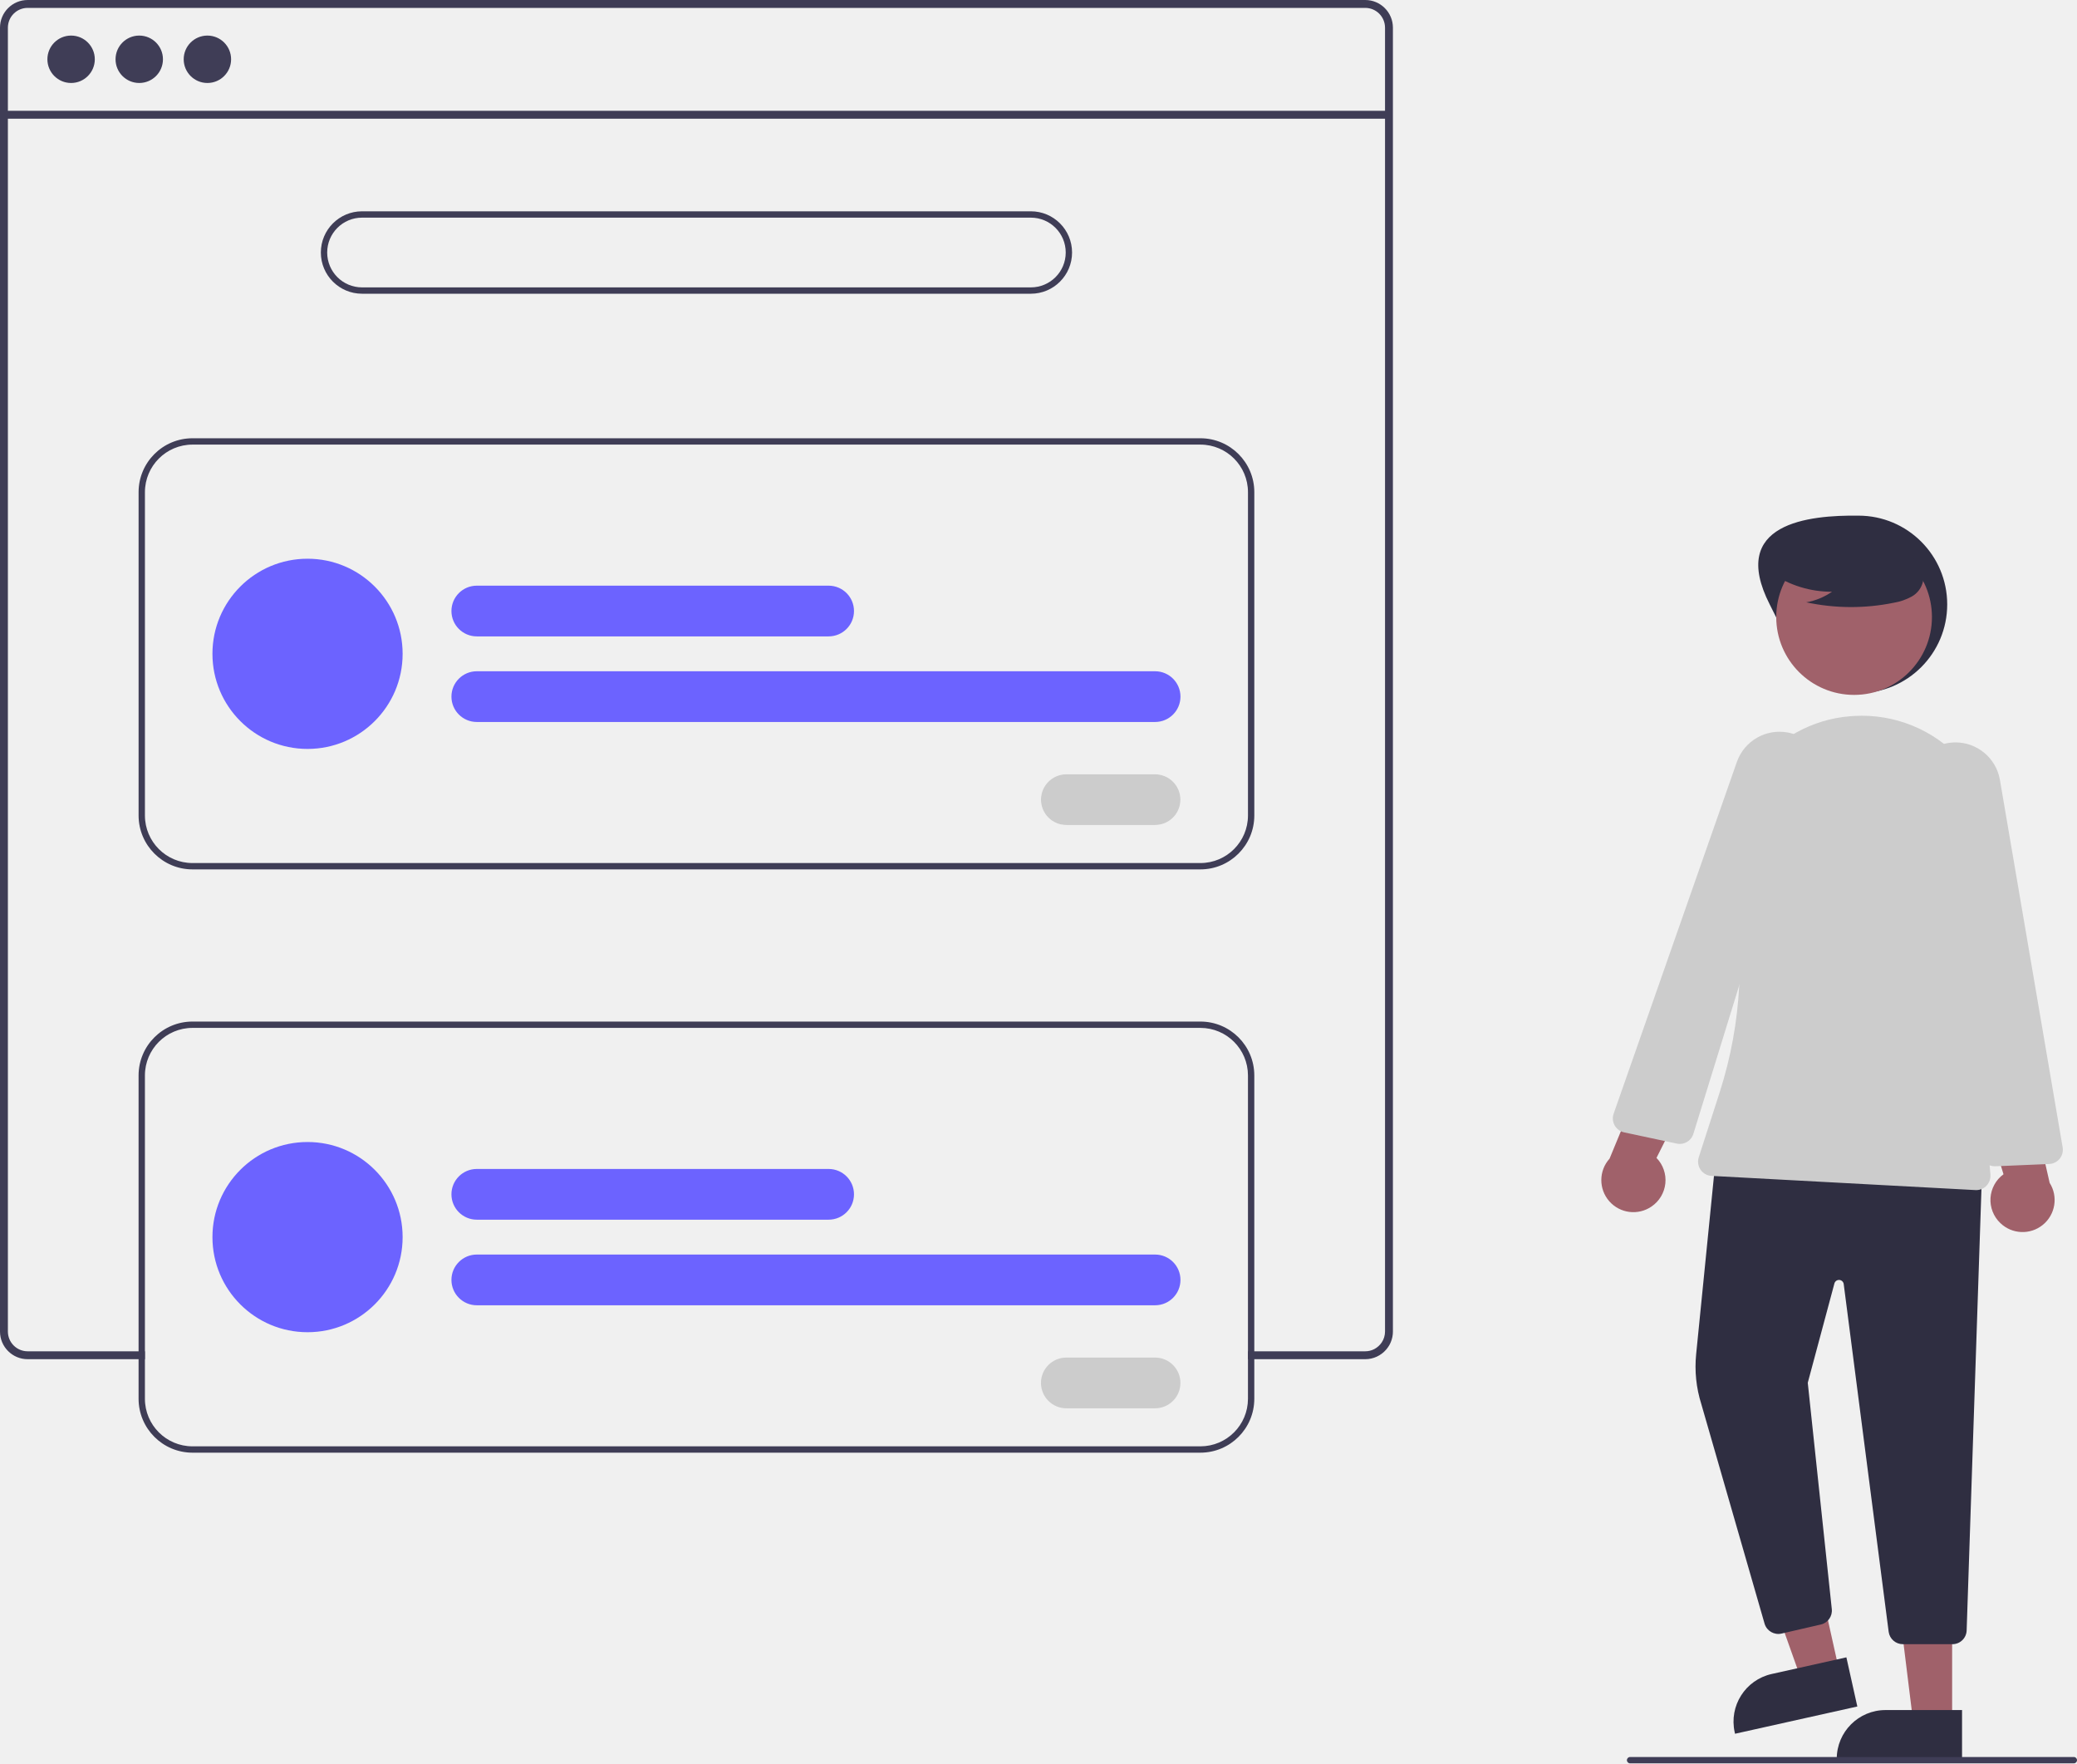
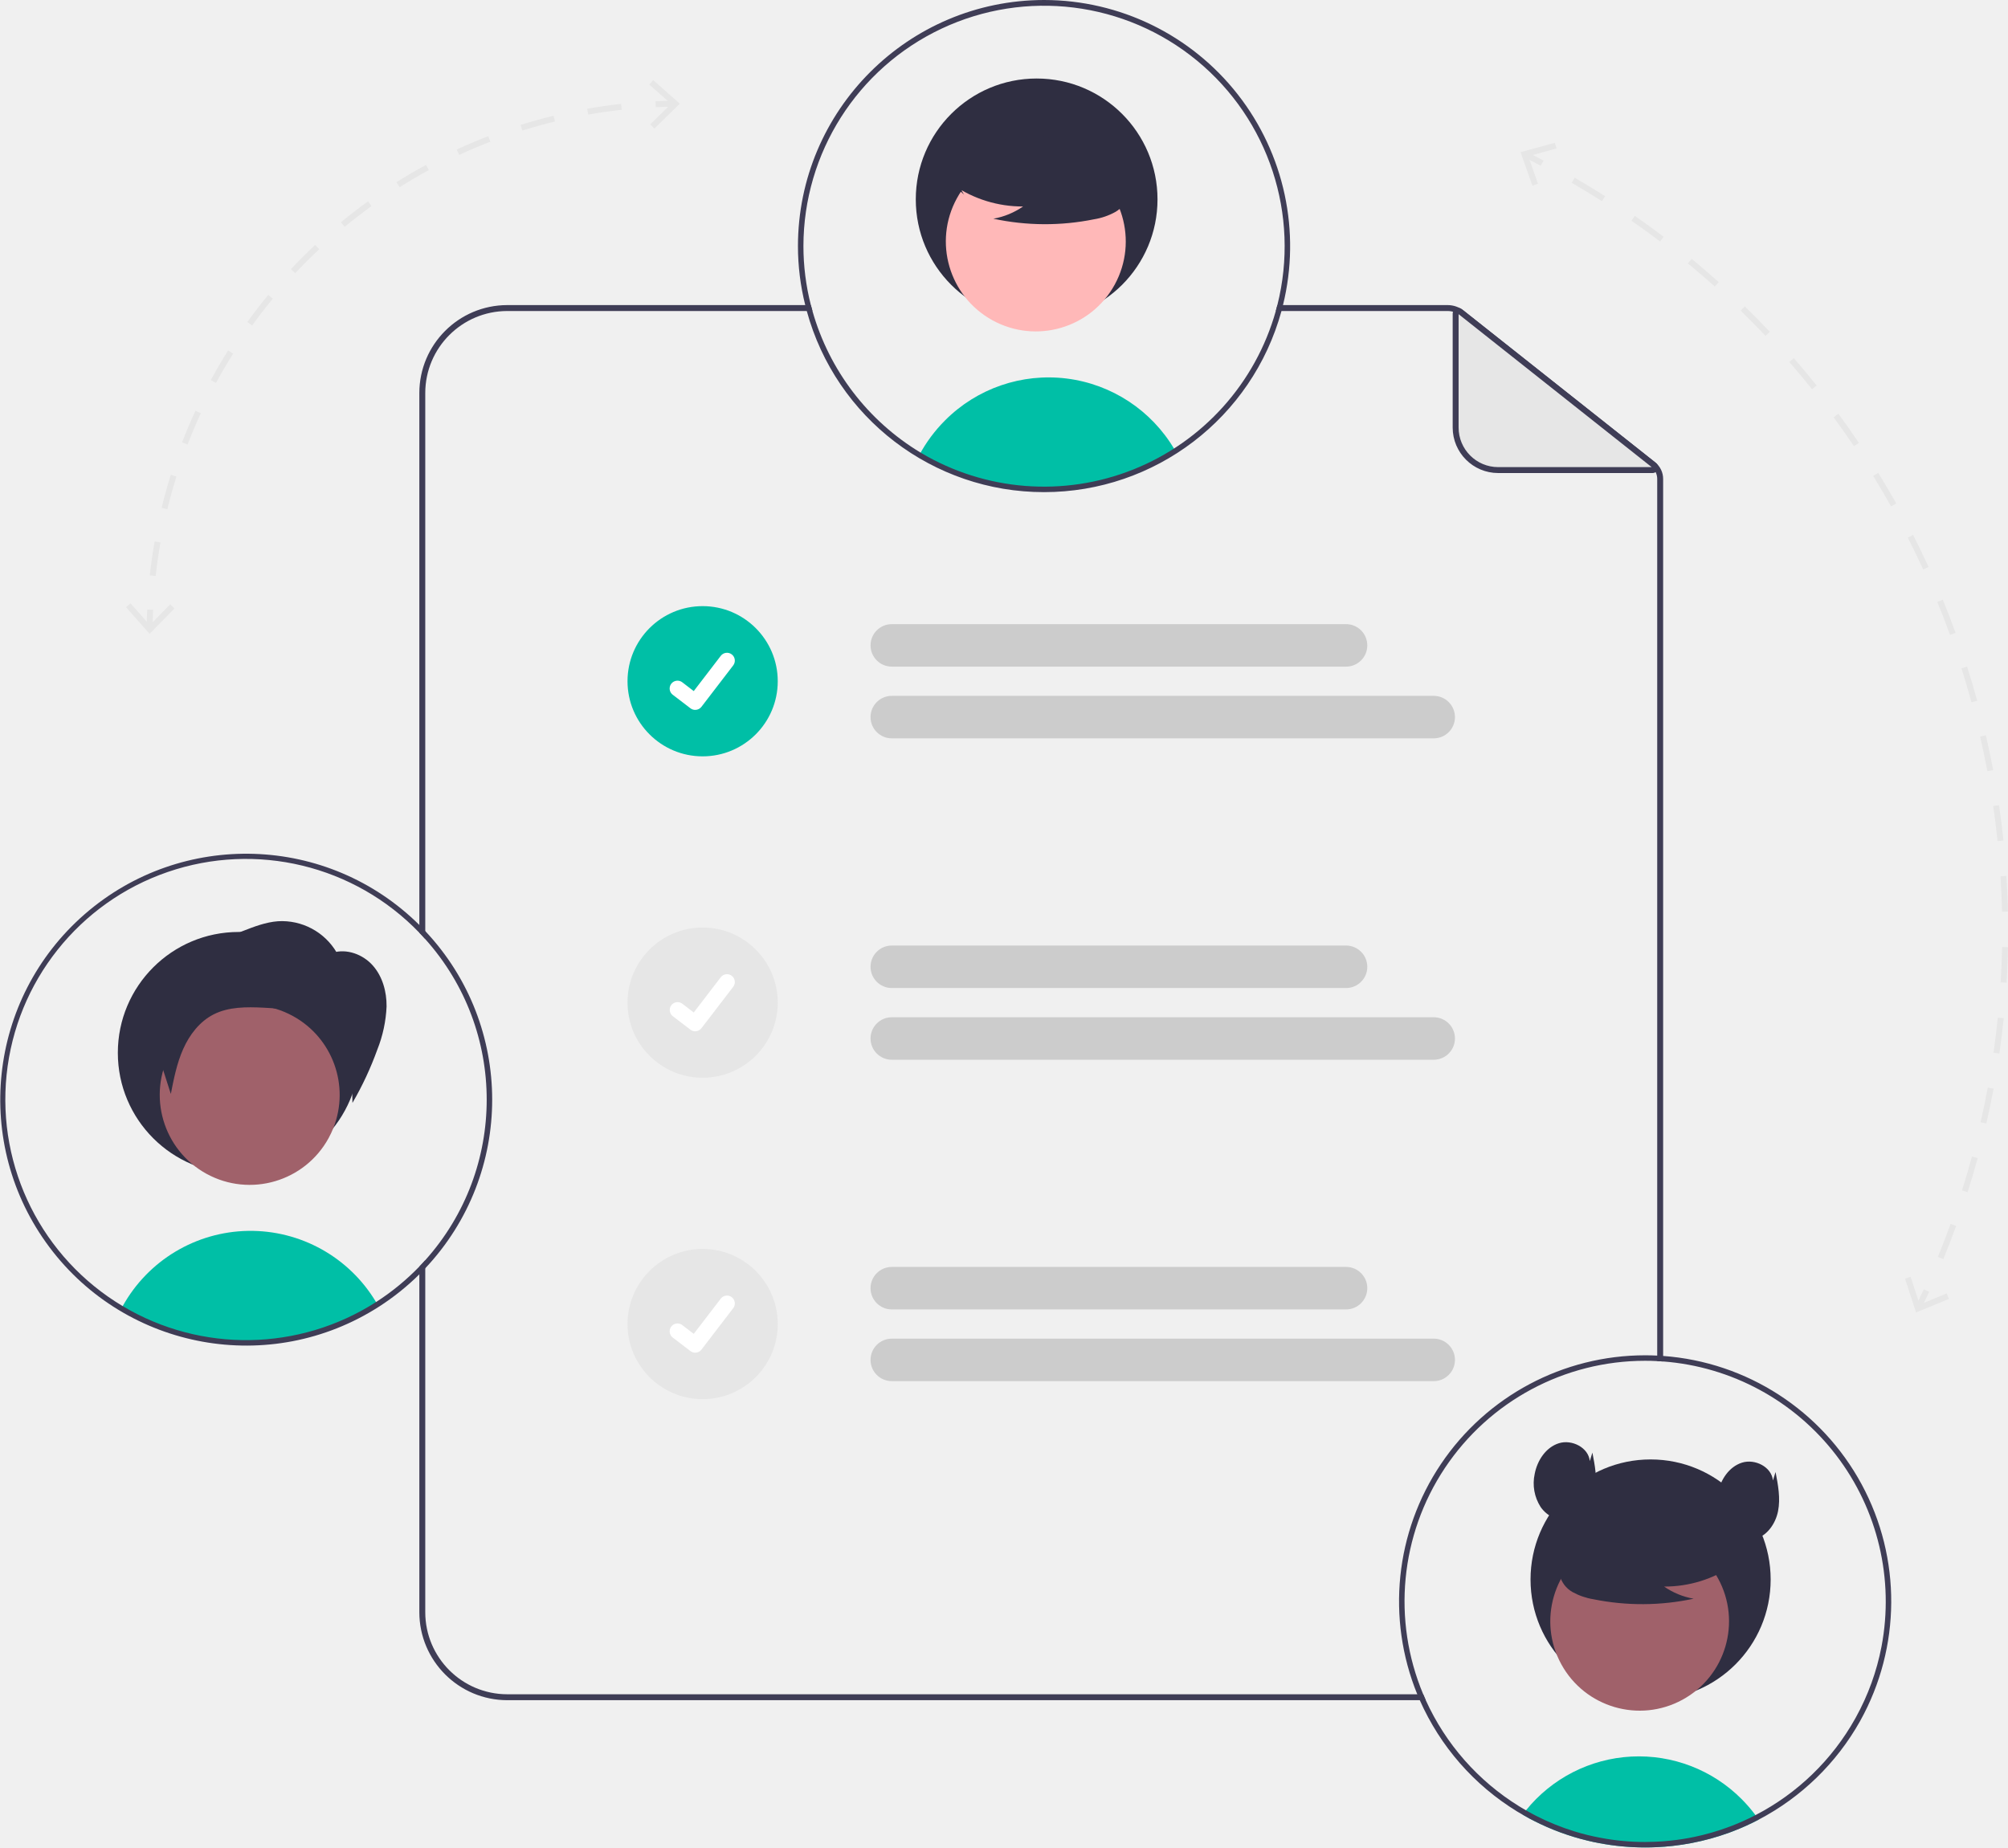
- <svg xmlns="http://www.w3.org/2000/svg" id="b6f9fa20-f559-433f-8a1e-35a1783b27e2" data-name="Layer 1" width="655.272" height="556.25" viewBox="0 0 655.272 556.25">
-   <path d="M830.688,362.537c7.011,13.784,12.536,28,28,28a28,28,0,0,0,0-56C842.972,334.34,817.639,336.881,830.688,362.537Z" transform="translate(-272.3641 -171.875)" fill="#2f2e41" />
-   <polygon points="580.332 527.399 568.366 530.065 552.386 485.179 570.047 481.243 580.332 527.399" fill="#a0616a" />
-   <path d="M858.333,710.193l-38.584,8.598-.109-.488a15.386,15.386,0,0,1,11.671-18.365l.001-0,23.566-5.251Z" transform="translate(-272.3641 -171.875)" fill="#2f2e41" />
-   <polygon points="615.88 543.442 603.62 543.442 597.787 496.154 615.882 496.155 615.88 543.442" fill="#a0616a" />
-   <path d="M891.37,727.202l-39.531-.001v-.5a15.386,15.386,0,0,1,15.386-15.386h.001l24.144.001Z" transform="translate(-272.3641 -171.875)" fill="#2f2e41" />
-   <path d="M888.325,690.537H872.678a4.517,4.517,0,0,1-4.458-3.891l-14.184-109.717a1.5,1.5,0,0,0-2.935-.185l-8.406,31.329,7.577,71.352a4.496,4.496,0,0,1-3.458,4.903l-12.412,2.864a4.522,4.522,0,0,1-5.303-3.031l-19.988-69.366a39.109,39.109,0,0,1-1.627-15.747l6.253-62.534.474.023,83.493,4.023-4.882,145.633A4.483,4.483,0,0,1,888.325,690.537Z" transform="translate(-272.3641 -171.875)" fill="#2f2e41" />
-   <circle cx="584.946" cy="194.646" r="24.561" fill="#a0616a" />
-   <path d="M895.835,547.296c-.081,0-.162-.002-.243-.007l-83.246-4.476a4.499,4.499,0,0,1-4.042-5.872l6.589-20.459a132.358,132.358,0,0,0,3.497-67.876,42.362,42.362,0,0,1,7.525-34.145,41.734,41.734,0,0,1,30.16-16.646h0q.612-.048,1.227-.086a42.172,42.172,0,0,1,44.194,48.351l-5.804,38.973,4.627,57.382a4.5,4.5,0,0,1-4.484,4.861Z" transform="translate(-272.3641 -171.875)" fill="#ccc" />
-   <path d="M793.399,552.476a10.056,10.056,0,0,0,1.57-15.339l16.028-31.939L792.556,507.382l-12.394,29.995a10.11,10.11,0,0,0,13.236,15.1Z" transform="translate(-272.3641 -171.875)" fill="#a0616a" />
-   <path d="M903.434,557.681a10.056,10.056,0,0,1,1.015-15.386l-10.466-34.168,17.817,5.235,7.207,31.644a10.11,10.11,0,0,1-15.573,12.675Z" transform="translate(-272.3641 -171.875)" fill="#a0616a" />
-   <path d="M901.701,539.782a4.477,4.477,0,0,1-4.455-3.909l-8.328-62.823-13.286-49.093a14.188,14.188,0,0,1,13.347-17.889h0a14.244,14.244,0,0,1,14.334,11.796L923.108,533.808a4.501,4.501,0,0,1-4.246,5.253l-16.965.717C901.832,539.78,901.766,539.782,901.701,539.782Z" transform="translate(-272.3641 -171.875)" fill="#ccc" />
-   <path d="M802.322,532.726a4.6,4.6,0,0,1-.958-.102l-16.606-3.541a4.5,4.5,0,0,1-3.308-5.889L820.342,412.189a14.265,14.265,0,0,1,16.104-9.235h0a14.189,14.189,0,0,1,10.17,19.868l-21.327,46.243-18.686,60.487A4.474,4.474,0,0,1,802.322,532.726Z" transform="translate(-272.3641 -171.875)" fill="#ccc" />
-   <path d="M831.247,352.64A33.405,33.405,0,0,0,850.338,358.54a20.471,20.471,0,0,1-8.114,3.338,67.359,67.359,0,0,0,27.514.155,17.807,17.807,0,0,0,5.76-1.978,7.289,7.289,0,0,0,3.555-4.755c.604-3.449-2.083-6.582-4.876-8.693a35.967,35.967,0,0,0-30.224-6.04c-3.376.873-6.759,2.347-8.951,5.059s-2.843,6.891-.753,9.684Z" transform="translate(-272.3641 -171.875)" fill="#2f2e41" />
-   <path d="M703.084,171.875h-422a8.728,8.728,0,0,0-8.72,8.72v411.32a8.728,8.728,0,0,0,8.72,8.72h37v-2.49h-37a6.237,6.237,0,0,1-6.23-6.23V180.595a6.237,6.237,0,0,1,6.23-6.23h422a6.24,6.24,0,0,1,6.24,6.23v411.32a6.179,6.179,0,0,1-1.03,3.42,6.446,6.446,0,0,1-2.36,2.12,6.186,6.186,0,0,1-2.85.69h-37v2.49h37a8.712,8.712,0,0,0,6.63-3.06,1.946,1.946,0,0,0,.19-.24,8.153,8.153,0,0,0,1.25-2.11,8.499,8.499,0,0,0,.66-3.31V180.595A8.73,8.73,0,0,0,703.084,171.875Z" transform="translate(-272.3641 -171.875)" fill="#3f3d56" />
-   <rect x="1.242" y="34.953" width="436.957" height="2.493" fill="#3f3d56" />
-   <circle cx="22.431" cy="18.7" r="7.478" fill="#3f3d56" />
-   <circle cx="43.932" cy="18.7" r="7.478" fill="#3f3d56" />
-   <circle cx="65.432" cy="18.7" r="7.478" fill="#3f3d56" />
-   <path d="M597.589,264.531h-211a13,13,0,0,1,0-26h211a13,13,0,0,1,0,26Zm-211-24a11,11,0,0,0,0,22h211a11,11,0,0,0,0-22Z" transform="translate(-272.3641 -171.875)" fill="#3f3d56" />
-   <path d="M651.088,446.125h-318a17.019,17.019,0,0,1-17-17v-102a17.019,17.019,0,0,1,17-17h318a17.019,17.019,0,0,1,17,17v102A17.019,17.019,0,0,1,651.088,446.125Zm-318-134a15.017,15.017,0,0,0-15,15v102a15.017,15.017,0,0,0,15,15h318a15.017,15.017,0,0,0,15-15v-102a15.017,15.017,0,0,0-15-15Z" transform="translate(-272.3641 -171.875)" fill="#3f3d56" />
-   <path d="M533.789,372.625h-111a8,8,0,1,1,0-16h111a8,8,0,0,1,0,16Z" transform="translate(-272.3641 -171.875)" fill="#6c63ff" />
-   <path d="M636.789,399.625h-214a8,8,0,1,1,0-16h214a8,8,0,0,1,0,16Z" transform="translate(-272.3641 -171.875)" fill="#6c63ff" />
-   <circle cx="97.024" cy="206.25" r="30" fill="#6c63ff" />
-   <path d="M636.778,432.125h-28a8,8,0,1,1,0-16h28a8,8,0,0,1,0,16Z" transform="translate(-272.3641 -171.875)" fill="#fff" />
-   <path d="M636.778,432.125h-28a8,8,0,1,1,0-16h28a8,8,0,0,1,0,16Z" transform="translate(-272.3641 -171.875)" fill="#ccc" />
-   <path d="M651.084,494.125h-318a17.024,17.024,0,0,0-17,17v102a17.024,17.024,0,0,0,17,17h318a17.018,17.018,0,0,0,17-17v-102A17.018,17.018,0,0,0,651.084,494.125Zm15,119a15.012,15.012,0,0,1-15,15h-318a15.018,15.018,0,0,1-15-15v-102a15.018,15.018,0,0,1,15-15h318a15.012,15.012,0,0,1,15,15Z" transform="translate(-272.3641 -171.875)" fill="#3f3d56" />
-   <path d="M533.789,556.625h-111a8,8,0,1,1,0-16h111a8,8,0,0,1,0,16Z" transform="translate(-272.3641 -171.875)" fill="#6c63ff" />
-   <path d="M636.789,583.625h-214a8,8,0,1,1,0-16h214a8,8,0,0,1,0,16Z" transform="translate(-272.3641 -171.875)" fill="#6c63ff" />
-   <circle cx="97.024" cy="390.25" r="30" fill="#6c63ff" />
-   <path d="M636.778,616.125h-28a8,8,0,1,1,0-16h28a8,8,0,0,1,0,16Z" transform="translate(-272.3641 -171.875)" fill="#ccc" />
-   <path d="M926.636,728.125h-140a1,1,0,0,1,0-2h140a1,1,0,1,1,0,2Z" transform="translate(-272.3641 -171.875)" fill="#3f3d56" />
+ <svg xmlns="http://www.w3.org/2000/svg" id="aba92bf9-15c7-4666-a277-8a6e60b3ba94" data-name="Layer 1" width="677.858" height="623.712" viewBox="0 0 677.858 623.712">
+   <path d="M741.511,710.144H432.321a27.721,27.721,0,0,1-27.69-27.7v-118.85c-.64.73-1.31,1.45-2,2.15v116.7a29.727,29.727,0,0,0,29.69,29.7H742.381C742.081,711.484,741.791,710.814,741.511,710.144Zm-336.88-439.3a27.721,27.721,0,0,1,27.69-27.7h103.02c-.19-.67-.37-1.33-.54-2h-102.48a29.727,29.727,0,0,0-29.69,29.7v182.2c.69.7,1.35,1.42,2,2.15Zm415.16,23.36-64.6-51.17a8.733,8.733,0,0,0-5.42-1.89H692.281c-.16.67-.34,1.34-.53,2h58.02a6.796,6.796,0,0,1,4.18,1.45l64.6,51.18a5.146,5.146,0,0,1,1.96,4.06v297.83c.67.02,1.34.07,2,.12v-297.95A7.137,7.137,0,0,0,819.791,294.204Z" transform="translate(-261.0712 -138.1442)" fill="#3f3d56" />
+   <path d="M818.938,296.846H766.812a14.348,14.348,0,0,1-14.348-14.348V243.999a.897.897,0,0,1,1.454-.703l65.577,51.951A.897.897,0,0,1,818.938,296.846Z" transform="translate(-261.0712 -138.1442)" fill="#e6e6e6" />
+   <path d="M818.938,297.846H766.812a15.366,15.366,0,0,1-15.348-15.348v-38.499a1.897,1.897,0,0,1,3.074-1.487l65.577,51.951a1.896,1.896,0,0,1-1.178,3.383Zm0-2v0Zm-65.474-51.634V282.498a13.363,13.363,0,0,0,13.348,13.348H818.641Z" transform="translate(-261.0712 -138.1442)" fill="#3f3d56" />
+   <path d="M715.466,363.205H562.122a7.174,7.174,0,1,1,0-14.348H715.466a7.174,7.174,0,0,1,0,14.348Z" transform="translate(-261.0712 -138.1442)" fill="#ccc" />
+   <path d="M745.059,387.418H562.122a7.174,7.174,0,1,1,0-14.348h182.937a7.174,7.174,0,1,1,0,14.348Z" transform="translate(-261.0712 -138.1442)" fill="#ccc" />
+   <path d="M715.466,471.712H562.122a7.174,7.174,0,0,1,0-14.348H715.466a7.174,7.174,0,0,1,0,14.348Z" transform="translate(-261.0712 -138.1442)" fill="#ccc" />
+   <path d="M745.059,495.924H562.122a7.174,7.174,0,1,1,0-14.348h182.937a7.174,7.174,0,1,1,0,14.348Z" transform="translate(-261.0712 -138.1442)" fill="#ccc" />
+   <path d="M715.466,580.219H562.122a7.174,7.174,0,1,1,0-14.348H715.466a7.174,7.174,0,0,1,0,14.348Z" transform="translate(-261.0712 -138.1442)" fill="#ccc" />
+   <path d="M745.059,604.431H562.122a7.174,7.174,0,1,1,0-14.348h182.937a7.174,7.174,0,1,1,0,14.348Z" transform="translate(-261.0712 -138.1442)" fill="#ccc" />
+   <circle id="a4ecd73b-08d8-48cc-a4e8-61145e733de3" data-name="Ellipse 44" cx="237.194" cy="229.993" r="25.356" fill="#00bfa6" />
+   <path id="e1436a23-a259-49e2-b8fe-799bdd526759" data-name="Path 395" d="M495.753,377.81a2.63,2.63,0,0,1-1.582-.526l-.028-.021-5.959-4.558a2.648,2.648,0,1,1,3.222-4.203l3.86,2.96,9.121-11.899a2.647,2.647,0,0,1,3.711-.49l.001.001-.057.079.058-.079a2.65,2.65,0,0,1,.49,3.712l-10.728,13.99a2.649,2.649,0,0,1-2.106,1.033Z" transform="translate(-261.0712 -138.1442)" fill="#fff" />
+   <circle id="be8a52d2-63f9-435f-813d-f0401f75b826" data-name="Ellipse 44" cx="237.194" cy="338.5" r="25.356" fill="#e6e6e6" />
+   <path id="e3c7ab69-76f6-4704-bab0-1a6933653e72" data-name="Path 395" d="M495.753,486.317a2.63,2.63,0,0,1-1.582-.526l-.028-.021-5.959-4.558a2.648,2.648,0,0,1,3.222-4.203l3.86,2.96,9.121-11.899a2.647,2.647,0,0,1,3.711-.49l.001.001-.057.079.058-.079a2.65,2.65,0,0,1,.49,3.712l-10.728,13.99a2.649,2.649,0,0,1-2.106,1.033Z" transform="translate(-261.0712 -138.1442)" fill="#fff" />
+   <circle id="fc7f6027-3824-4a0f-8274-ead5998d3b8e" data-name="Ellipse 44" cx="237.194" cy="447.007" r="25.356" fill="#e6e6e6" />
+   <path id="a068fab7-b499-433d-8534-b02b75008e19" data-name="Path 395" d="M495.753,594.823a2.63,2.63,0,0,1-1.582-.526l-.028-.021-5.959-4.558a2.648,2.648,0,1,1,3.222-4.203l3.86,2.96,9.121-11.899a2.647,2.647,0,0,1,3.711-.49l.001.001-.057.079.058-.079a2.65,2.65,0,0,1,.49,3.712l-10.728,13.99a2.649,2.649,0,0,1-2.106,1.033Z" transform="translate(-261.0712 -138.1442)" fill="#fff" />
+   <path d="M854.768,752.469q-2.146,1.121-4.366,2.123-2.021.914-4.107,1.717c-.508.194-1.024.388-1.541.582a82.638,82.638,0,0,1-12.553,3.461q-3.171.623-6.424.978-2.686.305-5.427.434c-1.302.065-2.603.092-3.914.092a82.927,82.927,0,0,1-15.47-1.449c-1.33-.24-2.631-.526-3.932-.84a81.945,81.945,0,0,1-18.156-6.701c-.517-.258-1.034-.535-1.551-.803-.766-.406-1.513-.831-2.261-1.274.36-.498.748-.988,1.144-1.468a48.953,48.953,0,0,1,72.8-3.784,50.098,50.098,0,0,1,4.671,5.409C854.057,751.444,854.417,751.952,854.768,752.469Z" transform="translate(-261.0712 -138.1442)" fill="#00bfa6" />
+   <circle cx="557.205" cy="533.248" r="40.53" fill="#2f2e41" />
+   <circle cx="814.587" cy="685.51" r="30.166" transform="translate(-490.0586 336.5842) rotate(-28.66306)" fill="#a0616a" />
+   <path d="M846.284,666.536a41.028,41.028,0,0,1-23.447,7.246,25.142,25.142,0,0,0,9.965,4.1,82.729,82.729,0,0,1-33.792.19,21.871,21.871,0,0,1-7.074-2.43,8.953,8.953,0,0,1-4.366-5.84c-.741-4.235,2.559-8.083,5.989-10.677a44.175,44.175,0,0,1,37.121-7.418c4.147,1.072,8.301,2.883,10.994,6.213s3.491,8.464.925,11.893Z" transform="translate(-261.0712 -138.1442)" fill="#2f2e41" />
+   <path d="M822.511,595.924c-.66-.05-1.33-.09-2-.12-1.35-.07-2.71-.1-4.08-.1a83.072,83.072,0,0,0-76.92,114.44c.27.67.55,1.34.85,2a83.673,83.673,0,0,0,32.84,37.56l.53.31c.45.27.89.53,1.33.77.75.45,1.5.87,2.26,1.28.52.27,1.04.54,1.55.8a81.774,81.774,0,0,0,18.16,6.7c1.3.32,2.6.6,3.93.84a82.963,82.963,0,0,0,15.47,1.45c1.31,0,2.61-.03,3.92-.09,1.82-.08,3.63-.23,5.42-.43q3.255-.36,6.43-.98a83.313,83.313,0,0,0,12.55-3.46c.52-.2,1.04-.39,1.54-.59,1.4-.53,2.76-1.1,4.11-1.71q2.22-1.005,4.37-2.13a83.876,83.876,0,0,0,34.19-33.2,2.432,2.432,0,0,1,.12-.22,83.047,83.047,0,0,0-66.57-123.12Zm73.72,98.1a80.758,80.758,0,0,1-8.67,23.94c-.07.13-.14.26-.21.38a81.377,81.377,0,0,1-33.67,32.6q-2.13,1.11-4.31,2.08c-1.21.54-2.45,1.06-3.7,1.54-.52.2-1.06.41-1.59.59a79.042,79.042,0,0,1-10.83,3.1,76.825,76.825,0,0,1-8.26,1.3c-1.71.19-3.44.32-5.19.38-1.12.05-2.24.08-3.37.08a80.389,80.389,0,0,1-14.97-1.4,77.371,77.371,0,0,1-8.89-2.18,81.139,81.139,0,0,1-12.91-5.23c-.48-.25-.96-.5-1.43-.76-.68-.36-1.36-.73-2.02-1.12-.5-.28-1-.58-1.49-.87-.29-.17-.57-.34-.86-.52a81.776,81.776,0,0,1-31.48-35.79c-.3-.66-.59-1.33-.87-2a81.226,81.226,0,0,1,74.92-112.59c1.37,0,2.73.03,4.08.11.67.02,1.34.07,2,.12a81.293,81.293,0,0,1,73.72,96.24Z" transform="translate(-261.0712 -138.1442)" fill="#3f3d56" />
+   <path d="M797.751,631.421c-.436-4.586-6.054-7.409-10.447-6.024s-7.277,5.809-8.149,10.332a14.821,14.821,0,0,0,1.999,11.189c2.221,3.196,6.301,5.19,10.107,4.379,4.345-.926,7.355-5.169,8.216-9.527s.006-8.851-.848-13.211Z" transform="translate(-261.0712 -138.1442)" fill="#2f2e41" />
+   <path d="M859.578,637.972c-.436-4.586-6.054-7.409-10.447-6.024s-7.277,5.809-8.149,10.332a14.821,14.821,0,0,0,1.999,11.189c2.221,3.196,6.301,5.19,10.107,4.379,4.345-.926,7.355-5.169,8.216-9.527s.006-8.851-.848-13.211Z" transform="translate(-261.0712 -138.1442)" fill="#2f2e41" />
+   <path d="M657.851,290.39a82.214,82.214,0,0,1-86.443,1.375,49.963,49.963,0,0,1,8.677-11.676,49.321,49.321,0,0,1,77.452,9.756C657.639,290.021,657.75,290.205,657.851,290.39Z" transform="translate(-261.0712 -138.1442)" fill="#00bfa6" />
+   <circle cx="349.95" cy="67.306" r="40.8" fill="#2f2e41" />
+   <circle cx="610.735" cy="219.663" r="30.366" transform="translate(-136.0256 512.0468) rotate(-61.33679)" fill="#ffb8b8" />
+   <path d="M582.827,200.562a41.3,41.3,0,0,0,23.603,7.294,25.309,25.309,0,0,1-10.031,4.127,83.279,83.279,0,0,0,34.017.191,22.016,22.016,0,0,0,7.121-2.446,9.012,9.012,0,0,0,4.396-5.878c.746-4.264-2.576-8.137-6.028-10.748a44.468,44.468,0,0,0-37.368-7.467c-4.174,1.079-8.356,2.902-11.067,6.254s-3.514,8.52-.931,11.972Z" transform="translate(-261.0712 -138.1442)" fill="#2f2e41" />
+   <path d="M613.521,138.144a83.173,83.173,0,0,0-83.08,83.07,82.299,82.299,0,0,0,2.46,19.93c.17.67.34,1.34.52,2a82.987,82.987,0,0,0,80.1,61.15,83.104,83.104,0,0,0,80.15-61.15c.18-.67.35-1.33.51-2a83.128,83.128,0,0,0-80.66-103Zm78.76,103c-.16.67-.34,1.34-.53,2a81.27,81.27,0,0,1-119.87,47.83,81.81,81.81,0,0,1-36.54-47.83c-.19-.67-.37-1.33-.54-2a80.399,80.399,0,0,1-2.51-19.93,81.225,81.225,0,1,1,159.99,19.93Z" transform="translate(-261.0712 -138.1442)" fill="#3f3d56" />
+   <path d="M388.481,578.524a82.211,82.211,0,0,1-86.44,1.38c.14-.27.29-.54.45-.8a49.35,49.35,0,0,1,85.52-1.37c.06.08.11.17.16.25C388.271,578.154,388.381,578.344,388.481,578.524Z" transform="translate(-261.0712 -138.1442)" fill="#00bfa6" />
+   <path d="M382.451,493.584a40.8,40.8,0,1,1-40.8-40.8A40.606,40.606,0,0,1,382.451,493.584Z" transform="translate(-261.0712 -138.1442)" fill="#2f2e41" />
+   <path d="M373.621,518.934a31.366,31.366,0,0,1-1.61,3.43,30.369,30.369,0,0,1-41.21,12.08,30.366,30.366,0,1,1,29.13-53.29A30.375,30.375,0,0,1,373.621,518.934Z" transform="translate(-261.0712 -138.1442)" fill="#a0616a" />
+   <path d="M404.631,452.484c-.64-.7-1.31-1.39-2-2.06a83.027,83.027,0,1,0-13.65,128.88,83.684,83.684,0,0,0,13.65-10.93c.68-.67,1.35-1.35,2-2.05a83.006,83.006,0,0,0,0-113.84Zm-2,113.26a81.498,81.498,0,0,1-14.62,11.99c-.01.01-.02.01-.03.02a81.3,81.3,0,0,1-85.47,1.36c-.01,0-.01-.01-.02-.01a81.221,81.221,0,1,1,100.14-126.06c.69.7,1.35,1.42,2,2.15a81.191,81.191,0,0,1,0,108.4C403.991,564.324,403.321,565.044,402.631,565.744Z" transform="translate(-261.0712 -138.1442)" fill="#3f3d56" />
+   <path d="M374.719,459.702a21.484,21.484,0,0,0-19.809-10.54c-4.149.311-8.096,1.839-11.971,3.351l-19.705,7.686c-5.099,1.989-10.683,4.425-12.896,9.431-2.054,4.646-.521,10.012,1.03,14.849l7.372,22.993c1.01-5.165,2.036-10.381,4.178-15.189s5.528-9.24,10.211-11.643c5.118-2.626,11.151-2.571,16.897-2.295,8.138.392,16.985,1.427,22.767,7.167a23.648,23.648,0,0,1,6.001,11.719,70.541,70.541,0,0,1,1.258,13.265,109.978,109.978,0,0,0,8.399-18.005,44.549,44.549,0,0,0,3.12-14.575c.044-4.992-1.369-10.142-4.698-13.863s-8.753-5.729-13.523-4.256" transform="translate(-261.0712 -138.1442)" fill="#2f2e41" />
+   <path d="M312.584,349.987l-2-.023c.024-2,.081-4.03.171-6.032l1.998.09C312.664,346.002,312.607,348.009,312.584,349.987Z" transform="translate(-261.0712 -138.1442)" fill="#e6e6e6" />
+   <path d="M313.632,332.601l-1.988-.217c.418-3.823.964-7.678,1.625-11.459l1.97.345C314.585,325.008,314.045,328.82,313.632,332.601Zm3.942-22.536-1.944-.471c.905-3.735,1.945-7.488,3.089-11.155l1.909.596C319.497,302.661,318.469,306.373,317.574,310.065Zm6.823-21.852-1.866-.719c1.381-3.588,2.899-7.178,4.51-10.671l1.816.838C327.263,281.115,325.762,284.666,324.396,288.214Zm9.592-20.793-1.758-.953c1.831-3.377,3.798-6.741,5.846-9.998l1.693,1.064C337.744,260.755,335.799,264.081,333.988,267.421Zm12.184-19.38-1.621-1.171c2.25-3.116,4.631-6.199,7.076-9.165l1.543,1.272C350.752,241.91,348.398,244.959,346.172,248.04Zm14.56-17.659-1.458-1.368c2.628-2.801,5.382-5.554,8.186-8.185l1.368,1.459C366.055,224.889,363.331,227.612,360.733,230.381Zm16.69-15.653-1.272-1.543c2.965-2.444,6.047-4.824,9.16-7.072l1.171,1.621C383.402,209.958,380.354,212.311,377.423,214.728Zm18.546-13.391L394.904,199.644c3.253-2.045,6.613-4.009,9.987-5.839l.953,1.758C402.508,197.372,399.185,199.315,395.968,201.337Zm20.101-10.899-.838-1.816c3.485-1.608,7.069-3.123,10.651-4.503l.719,1.866C423.059,187.349,419.516,188.848,416.07,190.438Zm21.326-8.216-.597-1.909c3.666-1.146,7.418-2.187,11.154-3.094l.472,1.943C444.731,180.06,441.021,181.089,437.396,182.222Zm22.232-5.399-.345-1.97c3.78-.663,7.635-1.211,11.458-1.63l.218,1.988C467.178,175.626,463.366,176.169,459.628,176.823Z" transform="translate(-261.0712 -138.1442)" fill="#e6e6e6" />
+   <path d="M482.448,174.326l-.09-1.998c2.003-.09,4.033-.147,6.032-.171l.024,2C486.436,174.18,484.429,174.237,482.448,174.326Z" transform="translate(-261.0712 -138.1442)" fill="#e6e6e6" />
+   <polygon points="58.899 205.414 57.47 204.013 50.576 211.064 44.046 203.673 42.547 205 50.502 214 58.899 205.414" fill="#e6e6e6" />
+   <polygon points="220.914 43.399 219.513 41.97 226.564 35.076 219.173 28.546 220.5 27.047 229.5 35.002 220.914 43.399" fill="#e6e6e6" />
+   <path d="M781.197,194.101q-2.641-1.39-5.32-2.731l.895-1.788q2.698,1.35,5.357,2.749Z" transform="translate(-261.0712 -138.1442)" fill="#e6e6e6" />
+   <path d="M917.101,563.228l-1.851-.759c1.505-3.672,2.952-7.417,4.301-11.133l1.88.682C920.073,555.76,918.616,559.532,917.101,563.228Zm8.199-22.586-1.906-.605c1.199-3.777,2.335-7.628,3.377-11.448l1.929.527C927.652,532.962,926.508,536.84,925.3,540.642Zm6.324-23.183-1.95-.447c.885-3.865,1.701-7.797,2.424-11.687l1.966.366C933.337,509.608,932.516,513.567,931.625,517.459Zm4.395-23.627-1.98-.284c.563-3.922,1.052-7.908,1.453-11.848l1.99.203C937.079,485.869,936.587,489.883,936.02,493.832Zm2.433-23.911-1.997-.12c.238-3.953.397-7.966.473-11.928l2.0.038C938.853,461.9,938.692,465.941,938.453,469.921Zm.457-24.031-1.999.044q-.058-2.609-.162-5.214c-.089-2.227-.206-4.486-.347-6.715l1.996-.126c.142,2.244.259,4.518.349,6.76Q938.852,443.262,938.91,445.89Zm-3.504-23.776c-.411-3.94-.91-7.925-1.482-11.842l1.979-.289c.576,3.944,1.078,7.956,1.492,11.923Zm-3.446-23.615c-.731-3.89-1.553-7.822-2.443-11.684l1.949-.449c.896,3.889,1.724,7.847,2.46,11.765Zm-5.36-23.26c-1.047-3.824-2.186-7.676-3.386-11.449l1.906-.606c1.208,3.799,2.355,7.677,3.409,11.527Zm-7.235-22.751c-1.353-3.725-2.802-7.472-4.306-11.138l1.851-.759c1.514,3.691,2.972,7.464,4.335,11.214Zm-9.062-22.092c-1.653-3.603-3.402-7.221-5.199-10.752l1.783-.907c1.809,3.555,3.571,7.197,5.234,10.825ZM899.471,309.111c-1.94-3.455-3.979-6.919-6.059-10.293l1.703-1.049c2.095,3.397,4.147,6.885,6.101,10.364Zm-12.536-20.331c-2.218-3.287-4.533-6.573-6.883-9.765l1.611-1.185c2.366,3.214,4.697,6.522,6.93,9.832Zm-14.162-19.24c-2.482-3.097-5.061-6.181-7.664-9.168l1.508-1.314c2.621,3.007,5.217,6.113,7.717,9.231Zm-15.7-18.013c-2.729-2.882-5.554-5.744-8.396-8.507l1.394-1.434c2.861,2.782,5.705,5.664,8.453,8.566ZM839.937,234.866c-2.957-2.647-6.009-5.267-9.072-7.788l1.271-1.544c3.084,2.539,6.157,5.177,9.135,7.842Zm-18.46-15.196c-3.154-2.386-6.407-4.742-9.668-7.004l1.14-1.644c3.284,2.278,6.559,4.65,9.735,7.052Zm-19.615-13.605c-3.337-2.119-6.772-4.201-10.208-6.191l1.002-1.731c3.46,2.003,6.918,4.1,10.278,6.233Z" transform="translate(-261.0712 -138.1442)" fill="#e6e6e6" />
+   <path d="M909.75,579.716l-1.801-.869q1.303-2.699,2.545-5.412l1.818.832Q911.061,576.999,909.75,579.716Z" transform="translate(-261.0712 -138.1442)" fill="#e6e6e6" />
+   <polygon points="517.31 62.693 519.197 62.028 515.91 52.731 525.424 50.131 524.894 48.201 513.308 51.369 517.31 62.693" fill="#e6e6e6" />
+   <polygon points="643.078 431.677 644.979 431.051 648.055 440.42 657.176 436.668 657.935 438.52 646.826 443.088 643.078 431.677" fill="#e6e6e6" />
</svg>
